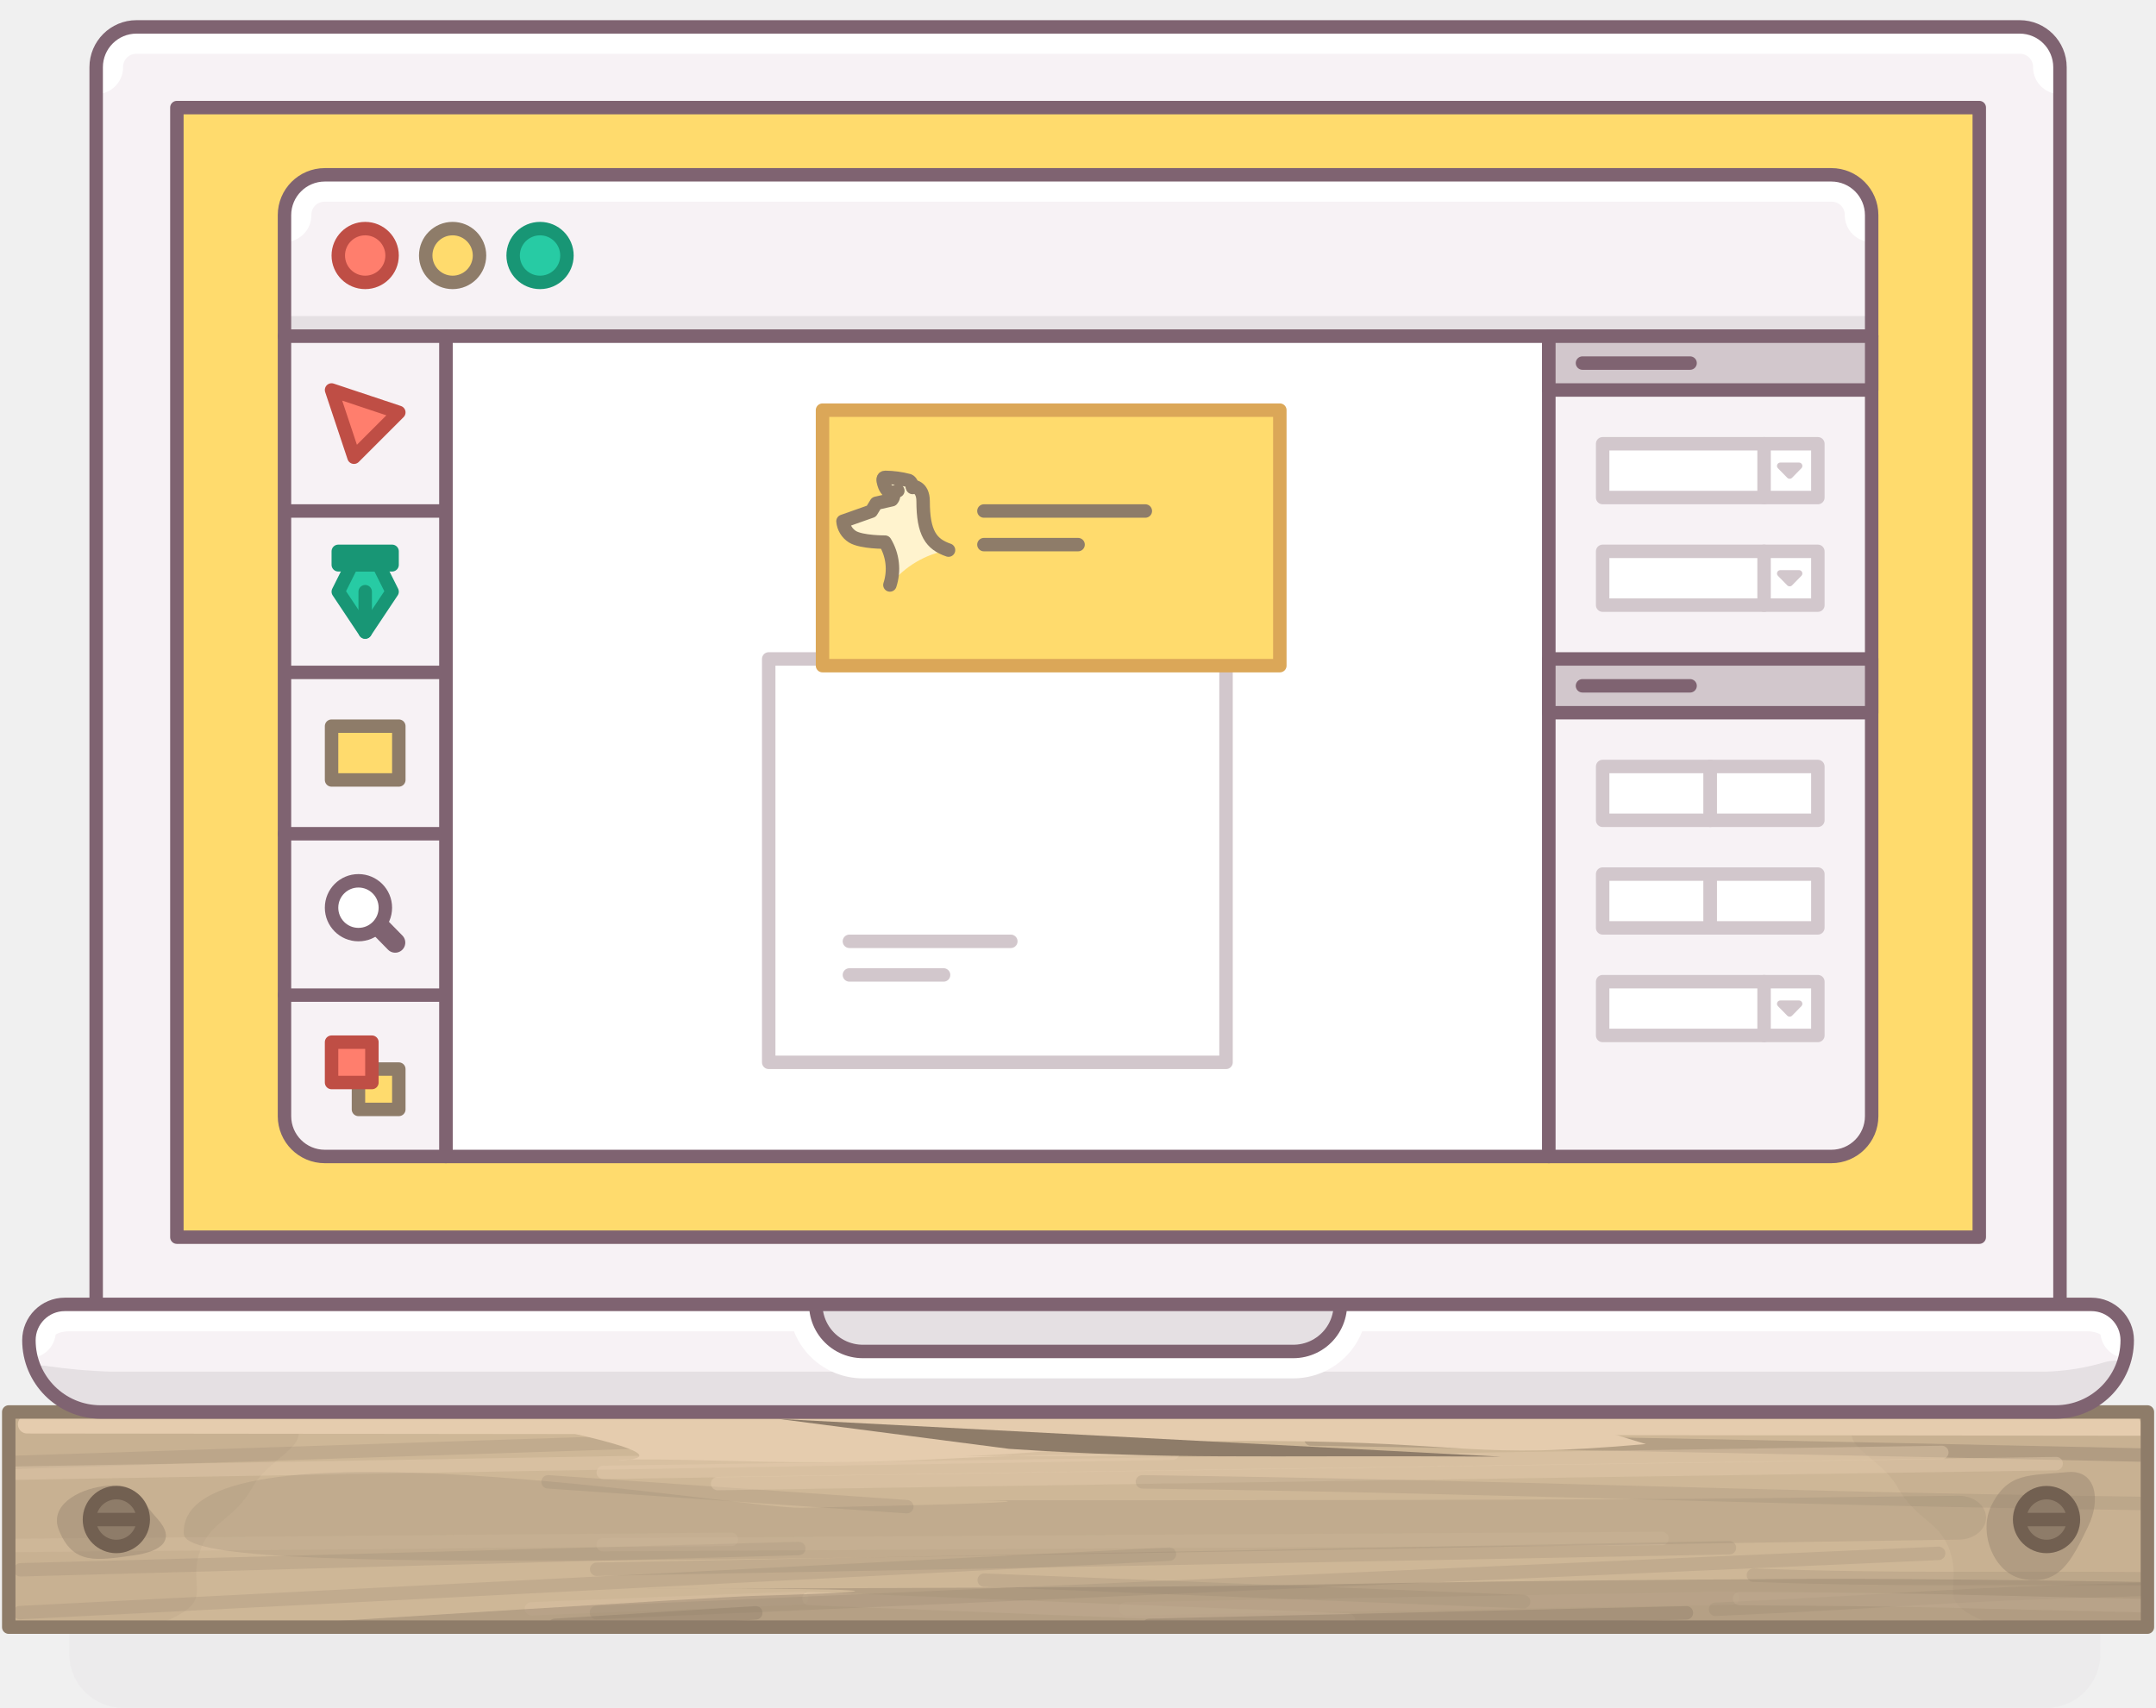
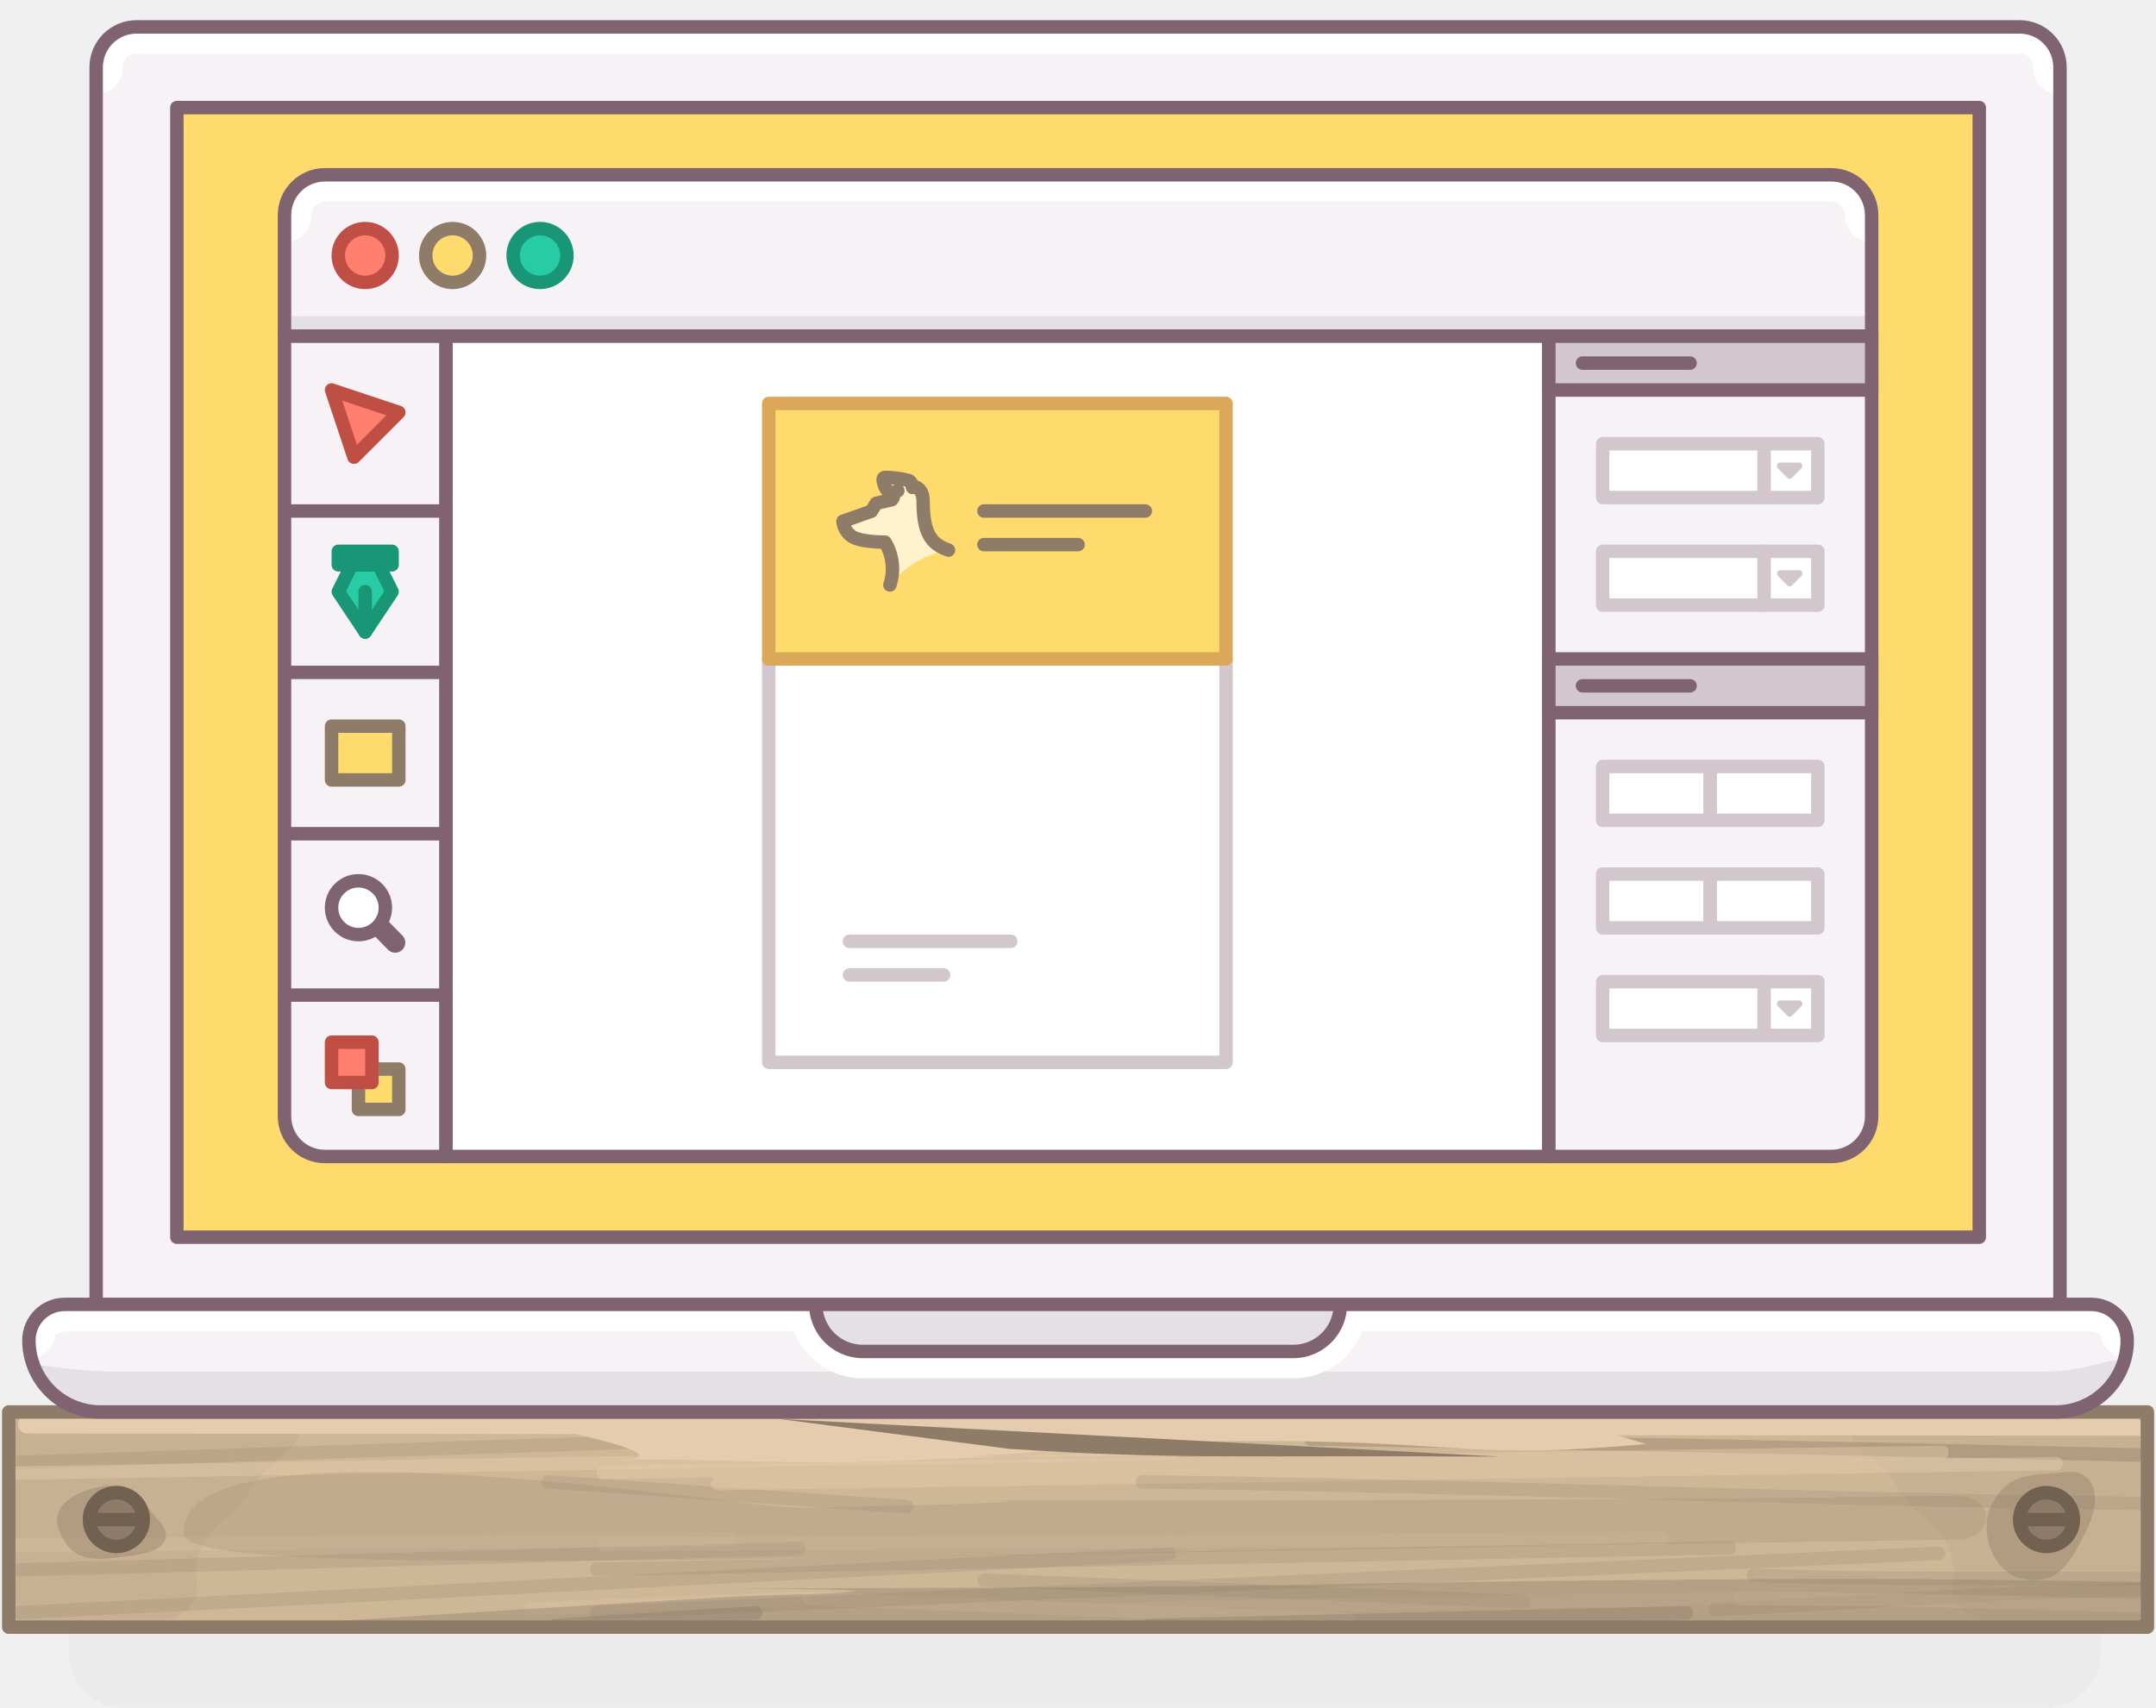
<svg xmlns="http://www.w3.org/2000/svg" width="320.578" height="254" viewBox="0 0 320.578 254">
  <defs>
    <style>
      .a, .ak, .q {
        fill: #f7f2f5;
      }

      .a, .ac, .ad, .am, .aq, .t, .u {
        stroke: #7f6371;
      }

      .a, .ac, .ad, .ae, .af, .ag, .ah, .ak, .al, .am, .an, .ao, .ap, .aq, .ar, .as, .d, .e, .f, .h, .p, .s, .t, .u, .w {
        stroke-linecap: round;
        stroke-linejoin: round;
      }

      .a, .ac, .ad, .ae, .ag, .ah, .ao, .ap, .ar, .as, .d, .e, .f, .h, .n, .o, .p, .t, .u {
        stroke-width: 2px;
      }

      .b {
        fill: #ecebec;
      }

      .c {
        fill: #ceb797;
      }

      .ag, .al, .am, .an, .aq, .as, .d, .e, .f, .h, .o, .p, .s, .t, .w {
        fill: none;
      }

      .ao, .d, .e, .p {
        stroke: #8e7c69;
      }

      .d, .h, .l {
        opacity: 0.2;
      }

      .e, .f, .k, .m {
        opacity: 0.4;
      }

      .f, .h {
        stroke: #e5ccae;
      }

      .g, .j, .k, .l, .n {
        fill: #8e7c69;
      }

      .g {
        opacity: 0.1;
      }

      .i {
        fill: #e5ccae;
      }

      .n, .o {
        stroke: #726051;
        stroke-miterlimit: 10;
      }

      .r {
        clip-path: url(#a);
      }

      .al, .s {
        stroke: #fff;
      }

      .s {
        stroke-width: 8px;
      }

      .ah, .ao, .u, .z {
        fill: #ffdb6d;
      }

      .v {
        clip-path: url(#b);
      }

      .ak, .an, .w {
        stroke: #e5e0e3;
      }

      .w {
        stroke-width: 6px;
      }

      .ap, .x {
        fill: #ff7e6d;
      }

      .y {
        fill: #bf4e45;
      }

      .aa, .ar {
        fill: #27cba4;
      }

      .ab {
        fill: #189675;
      }

      .ac, .ae {
        fill: #fff;
      }

      .ad, .af {
        fill: #d2c7cc;
      }

      .ae, .af, .ag {
        stroke: #d2c7cc;
      }

      .ah {
        stroke: #dba758;
      }

      .ai {
        fill: #fff3ce;
      }

      .aj {
        clip-path: url(#c);
      }

      .ak, .an {
        stroke-width: 12px;
      }

      .al {
        stroke-width: 22px;
      }

      .am {
        stroke-width: 16px;
      }

      .ap {
        stroke: #bf4e45;
      }

      .aq {
        stroke-width: 3px;
      }

      .ar, .as {
        stroke: #189675;
      }
    </style>
    <clipPath id="a">
      <rect class="a" x="14.3" y="4" width="292" height="200" rx="6" ry="6" />
    </clipPath>
    <clipPath id="b">
      <path class="a" d="M48.3,26h224a6,6,0,0,1,6,6V50a0,0,0,0,1,0,0H42.3a0,0,0,0,1,0,0V32A6,6,0,0,1,48.3,26Z" />
    </clipPath>
    <clipPath id="c">
      <path class="a" d="M9.633,194H310.967A5.333,5.333,0,0,1,316.3,199.333v0A10.667,10.667,0,0,1,305.633,210H14.967A10.667,10.667,0,0,1,4.3,199.333v0A5.333,5.333,0,0,1,9.633,194Z" />
    </clipPath>
  </defs>
  <g>
    <rect class="b" x="10.3" y="226" width="302" height="28" rx="8" ry="8" />
    <rect class="c" x="1.3" y="210" width="318" height="32" />
    <line class="d" x1="2.402" y1="217.49" x2="171.881" y2="211.943" />
    <line class="d" x1="3.031" y1="233.473" x2="118.776" y2="230.305" />
    <line class="d" x1="2.95" y1="239.839" x2="173.887" y2="231.143" />
    <path class="e" d="M194.923,214.021c50.125.779,73.192,1.278,123.377,2.379" />
    <line class="f" x1="120.275" y1="237.746" x2="200.478" y2="240.946" />
    <line class="d" x1="146.346" y1="235.01" x2="226.549" y2="238.21" />
    <path class="d" d="M255.093,239.346C285.15,238,287.882,237.169,318.3,236.4" />
    <line class="d" x1="81.495" y1="220.391" x2="134.834" y2="224.083" />
    <path class="g" d="M22.827,241.833c9.473-3.523,5.312-4.962,6.656-10.276,1.375-5.435,5.048-5.04,8.051-10.346,3.003-5.305,10.793-6.509,4.47-11.211H4.31C2.095,210,1.3,211.433,1.3,213.2v25.494c0,1.745.746,3.169,2.933,3.199C10.491,241.982,22.09,242.107,22.827,241.833Z" />
    <path class="g" d="M296.83,241.833c-9.449-3.523-5.299-4.962-6.639-10.276-1.371-5.435-5.035-5.04-8.031-10.346-2.996-5.305-10.765-6.509-4.459-11.211H315.3c2.209,0,4,1.433,4,3.2v25.494c0,1.745-1.742,3.169-3.923,3.199C309.135,241.982,297.565,242.107,296.83,241.833Z" />
    <line class="h" x1="79.008" y1="239.277" x2="119.237" y2="237.677" />
    <line class="f" x1="2.325" y1="219.1" x2="174.36" y2="216.134" />
    <line class="f" x1="106.705" y1="220.648" x2="305.74" y2="217.681" />
    <line class="h" x1="2.281" y1="229.848" x2="108.757" y2="228.935" />
    <path class="i" d="M318.3,211.773a1.416,1.416,0,0,0-1.41-1.44L5.317,210.003a2.766,2.766,0,0,0-2.409,1.051,1.365,1.365,0,0,0,1.112,2.147l314.257.332Z" />
    <path class="i" d="M78.852,211.782c.923.228,2.074.489,3.471.785,32.262,6.835-11.691,3.705,26.235,4.711,29.997.796,30.538-1.129,60.621-.929s-70.171.185-40.088.385c30.079.2,30.242-2.619,60.32-2.419,29.038.193,29.285,2.769,55.322.455l-9.437-2.878Z" />
    <line class="e" x1="82.506" y1="241.74" x2="112.376" y2="239.873" />
    <line class="d" x1="88.721" y1="233.388" x2="257.149" y2="230.188" />
    <line class="d" x1="88.691" y1="239.827" x2="288.259" y2="231.027" />
    <path class="f" d="M258.647,237.746c29.215.17,30.443.415,59.648,1.054" />
    <path class="d" d="M260.718,234.267c20.661.796,36.902.356,57.582.533" />
    <path class="d" d="M169.868,220.391C229.007,221.2,258.774,222.802,318.3,223.6" />
    <line class="h" x1="167.381" y1="239.277" x2="257.61" y2="237.677" />
    <line class="f" x1="89.697" y1="218.984" x2="288.733" y2="216.017" />
    <line class="h" x1="89.654" y1="229.732" x2="247.129" y2="228.818" />
    <line class="e" x1="170.879" y1="241.74" x2="250.748" y2="239.873" />
    <path class="j" d="M115.743,211.027l34.27,4.454c25.056,1.651,35.295.926,73.088,1.16" />
    <path class="k" d="M318.3,235.277s-32.544-.556-50.92-.445c-84.779.514-54.471,1.142-141.319,1.377-84.905.23,42.463-.482-13.828,1.138-6.012.173-64.127,3.853-64.127,3.853H318.3Z" />
    <path class="l" d="M295.3,225.676c-.001-1.792-1.85-3.235-4.096-3.214-28.612.268-23.136.5-87.572.624-121.429.234-4.073-.491-84.58,1.16-8.598.176-92.837-14.374-91.713,3.926.408,6.651,82.637,3.483,263.988.805,2.208-.033,3.975-1.474,3.973-3.236Z" />
    <g class="m">
      <path class="j" d="M19.81,231.334c-5.534.754-8.951,1.42-11.048-3.757-1.459-3.603,2.693-6.007,6.544-6.532,4.889-.666,4.78,1.157,8.085,4.821C26.205,228.985,24.096,230.75,19.81,231.334Z" />
    </g>
    <circle class="n" cx="17.3" cy="226" r="4" />
    <line class="o" x1="13.3" y1="226" x2="21.3" y2="226" />
    <g class="m">
      <path class="j" d="M310.489,227.022c-2.468,5.078-4.26,8.914-9.795,7.794-4.286-.867-6.535-6.897-4.623-10.83,2.468-5.078,5.67-4.485,11.289-5.042C311.716,218.513,312.4,223.089,310.489,227.022Z" />
    </g>
    <circle class="n" cx="304.3" cy="226" r="4" />
    <line class="o" x1="300.3" y1="226" x2="308.3" y2="226" />
    <rect class="p" x="1.3" y="210" width="318" height="32" />
    <g>
      <rect class="q" x="14.3" y="4" width="292" height="200" rx="6" ry="6" />
      <g class="r">
        <path class="s" d="M14.3,10a5.954,5.954,0,0,1,5.906-6h280.188A5.954,5.954,0,0,1,306.3,10" />
      </g>
      <rect class="t" x="14.3" y="4" width="292" height="200" rx="6" ry="6" />
    </g>
    <rect class="u" x="26.3" y="16" width="268" height="168" />
    <g>
      <path class="q" d="M48.3,26h224a6,6,0,0,1,6,6V50a0,0,0,0,1,0,0H42.3a0,0,0,0,1,0,0V32A6,6,0,0,1,48.3,26Z" />
      <g class="v">
        <path class="s" d="M42.3,32a5.94,5.94,0,0,1,5.878-6h224.245A5.94,5.94,0,0,1,278.3,32" />
        <line class="w" x1="278.3" y1="50" x2="42.3" y2="50" />
      </g>
      <path class="t" d="M48.3,26h224a6,6,0,0,1,6,6V50a0,0,0,0,1,0,0H42.3a0,0,0,0,1,0,0V32A6,6,0,0,1,48.3,26Z" />
    </g>
    <circle class="x" cx="54.3" cy="38" r="4" />
    <path class="y" d="M54.3,43a5,5,0,1,1,5-5A5.006,5.006,0,0,1,54.3,43Zm0-8a3,3,0,1,0,3,3A3.003,3.003,0,0,0,54.3,35Z" />
    <circle class="z" cx="67.3" cy="38" r="4" />
    <path class="j" d="M67.3,43a5,5,0,1,1,5-5A5.006,5.006,0,0,1,67.3,43Zm0-8a3,3,0,1,0,3,3A3.003,3.003,0,0,0,67.3,35Z" />
    <circle class="aa" cx="80.3" cy="38" r="4" />
    <path class="ab" d="M80.3,43a5,5,0,1,1,5-5A5.006,5.006,0,0,1,80.3,43Zm0-8a3,3,0,1,0,3,3A3.003,3.003,0,0,0,80.3,35Z" />
    <rect class="ac" x="66.3" y="50" width="164" height="122" />
    <path class="a" d="M42.3,50h24a0,0,0,0,1,0,0V172a0,0,0,0,1,0,0h-18a6,6,0,0,1-6-6V50A0,0,0,0,1,42.3,50Z" />
    <path class="a" d="M230.3,50h48a0,0,0,0,1,0,0V166a6,6,0,0,1-6,6h-42a0,0,0,0,1,0,0V50A0,0,0,0,1,230.3,50Z" />
    <circle class="q" cx="52.3" cy="135" r="3" />
    <line class="t" x1="43.05" y1="76" x2="65.608" y2="76" />
    <line class="t" x1="43.05" y1="100" x2="65.608" y2="100" />
    <line class="t" x1="42.3" y1="124" x2="65.3" y2="124" />
    <line class="t" x1="42.3" y1="148" x2="65.3" y2="148" />
    <rect class="ad" x="230.3" y="50" width="48" height="8" />
    <line class="t" x1="235.3" y1="54" x2="251.3" y2="54" />
    <rect class="ad" x="230.3" y="98" width="48" height="8" />
    <line class="t" x1="235.3" y1="102" x2="251.3" y2="102" />
    <rect class="ae" x="238.3" y="114" width="16" height="8" />
    <rect class="ae" x="254.3" y="114" width="16" height="8" />
    <rect class="ae" x="238.3" y="130" width="16" height="8" />
    <rect class="ae" x="254.3" y="130" width="16" height="8" />
    <rect class="ae" x="238.3" y="66" width="32" height="8" />
    <line class="ae" x1="262.3" y1="66" x2="262.3" y2="74" />
    <polygon class="af" points="267.495 69.293 266.108 70.707 264.721 69.293 267.495 69.293" />
    <rect class="ae" x="238.3" y="82" width="32" height="8" />
    <line class="ae" x1="262.3" y1="82" x2="262.3" y2="90" />
    <polygon class="af" points="267.495 85.293 266.108 86.707 264.721 85.293 267.495 85.293" />
    <rect class="ae" x="238.3" y="146" width="32" height="8" />
    <line class="ae" x1="262.3" y1="146" x2="262.3" y2="154" />
    <polygon class="af" points="267.495 149.293 266.108 150.707 264.721 149.293 267.495 149.293" />
    <path class="p" d="M133.501,72.987a1.774,1.774,0,0,0,.522-.487" />
    <rect class="ae" x="114.3" y="98" width="68" height="60" />
    <line class="ag" x1="126.3" y1="140" x2="150.3" y2="140" />
-     <rect class="ah" x="122.3" y="61" width="68" height="38" />
+     <rect class="ah" x="114.3" y="60" width="68" height="38" />
    <path class="ai" d="M141.038,81.815c-2.591-.877-3.778-2.543-3.778-7.259,0-2.279-1.598-2.222-1.598-2.222l-.004.001a1.115,1.115,0,0,0-.531-.862A14.267,14.267,0,0,0,131.647,71c-.412,0-.4.351-.221.946.095.313.406,1.276,1.184,1.276.594.419,0,1.098,0,1.098l-2.325.531-.726,1.185-4.214,1.49a3.034,3.034,0,0,0,1.407,2.302c1.355.825,4.84.801,4.84.801A7.667,7.667,0,0,1,132.32,87,14.199,14.199,0,0,1,141.038,81.815Z" />
    <path class="p" d="M141.038,81.815c-2.591-.877-3.778-2.543-3.778-7.259,0-2.279-1.598-2.222-1.598-2.222" />
    <line class="ag" x1="126.3" y1="145" x2="140.3" y2="145" />
    <path class="p" d="M135.694,72.5c-.084-.498-.245-.893-.568-1.027A14.266,14.266,0,0,0,131.647,71c-.412,0-.4.351-.221.946.095.313.406,1.276,1.184,1.276a1.701,1.701,0,0,0,.891-.236" />
    <path class="p" d="M132.32,87a7.668,7.668,0,0,0-.727-6.37s-3.485.024-4.84-.801a3.035,3.035,0,0,1-1.408-2.302l4.214-1.49.727-1.185,2.325-.531s.594-.68 0-1.098" />
    <line class="p" x1="146.3" y1="76" x2="170.3" y2="76" />
    <line class="p" x1="146.3" y1="81" x2="160.3" y2="81" />
    <g>
      <path class="q" d="M9.633,194H310.967A5.333,5.333,0,0,1,316.3,199.333v0A10.667,10.667,0,0,1,305.633,210H14.967A10.667,10.667,0,0,1,4.3,199.333v0A5.333,5.333,0,0,1,9.633,194Z" />
      <g class="aj">
        <path class="ak" d="M314.578,208.371A40.309,40.309,0,0,1,304.443,210H16.157A90.589,90.589,0,0,1,6,209.086" />
        <path class="s" d="M4.3,198c0-2.209,2.667-4,5.956-4H310.344c3.289,0,5.956,1.791,5.956,4" />
        <line class="al" x1="128.3" y1="194" x2="192.3" y2="194" />
        <line class="am" x1="128.3" y1="194" x2="192.3" y2="194" />
        <line class="an" x1="128.3" y1="194" x2="192.3" y2="194" />
      </g>
      <path class="t" d="M9.633,194H310.967A5.333,5.333,0,0,1,316.3,199.333v0A10.667,10.667,0,0,1,305.633,210H14.967A10.667,10.667,0,0,1,4.3,199.333v0A5.333,5.333,0,0,1,9.633,194Z" />
    </g>
    <rect class="ao" x="53.3" y="159" width="6" height="6" />
    <rect class="ap" x="49.3" y="155" width="6" height="6" />
    <line class="aq" x1="58.762" y1="140.192" x2="52.877" y2="134.192" />
    <circle class="ac" cx="53.3" cy="135" r="4" />
    <rect class="ao" x="49.3" y="108" width="10" height="8" />
    <polygon class="ap" points="59.3 61.333 49.3 58 52.633 68 55.967 64.667 59.3 61.333" />
    <g>
      <polygon class="ar" points="52.3 84 56.3 84 58.3 88 54.3 94 50.3 88 52.3 84" />
      <rect class="ar" x="50.3" y="82" width="8" height="2" />
    </g>
    <line class="as" x1="54.3" y1="94" x2="54.3" y2="88" />
  </g>
</svg>
